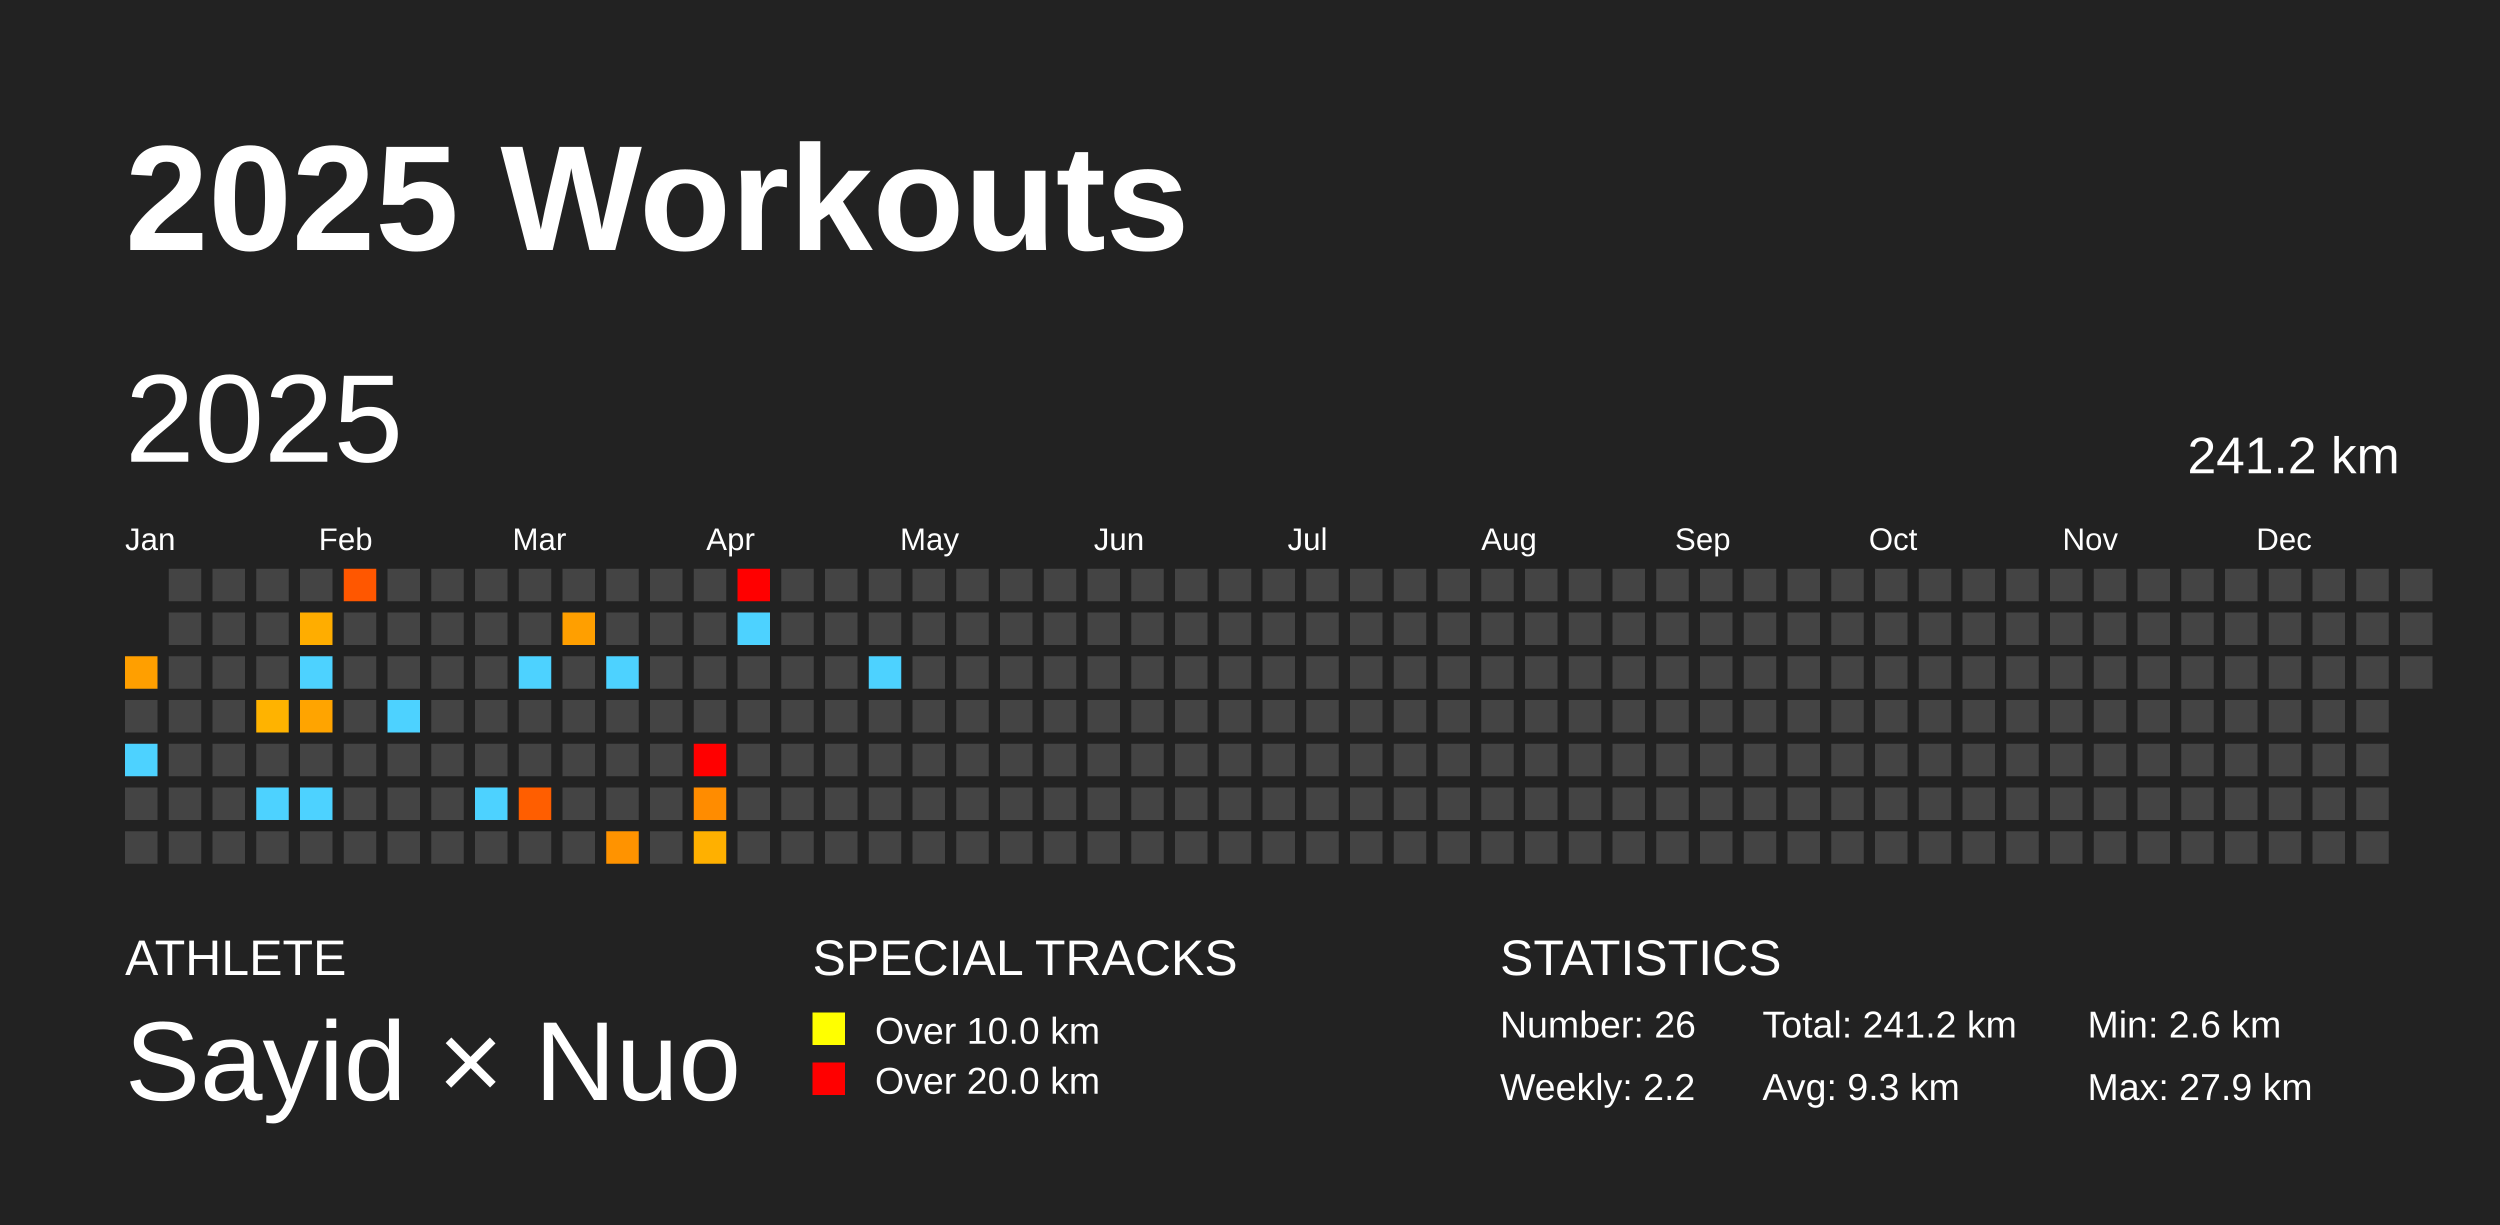
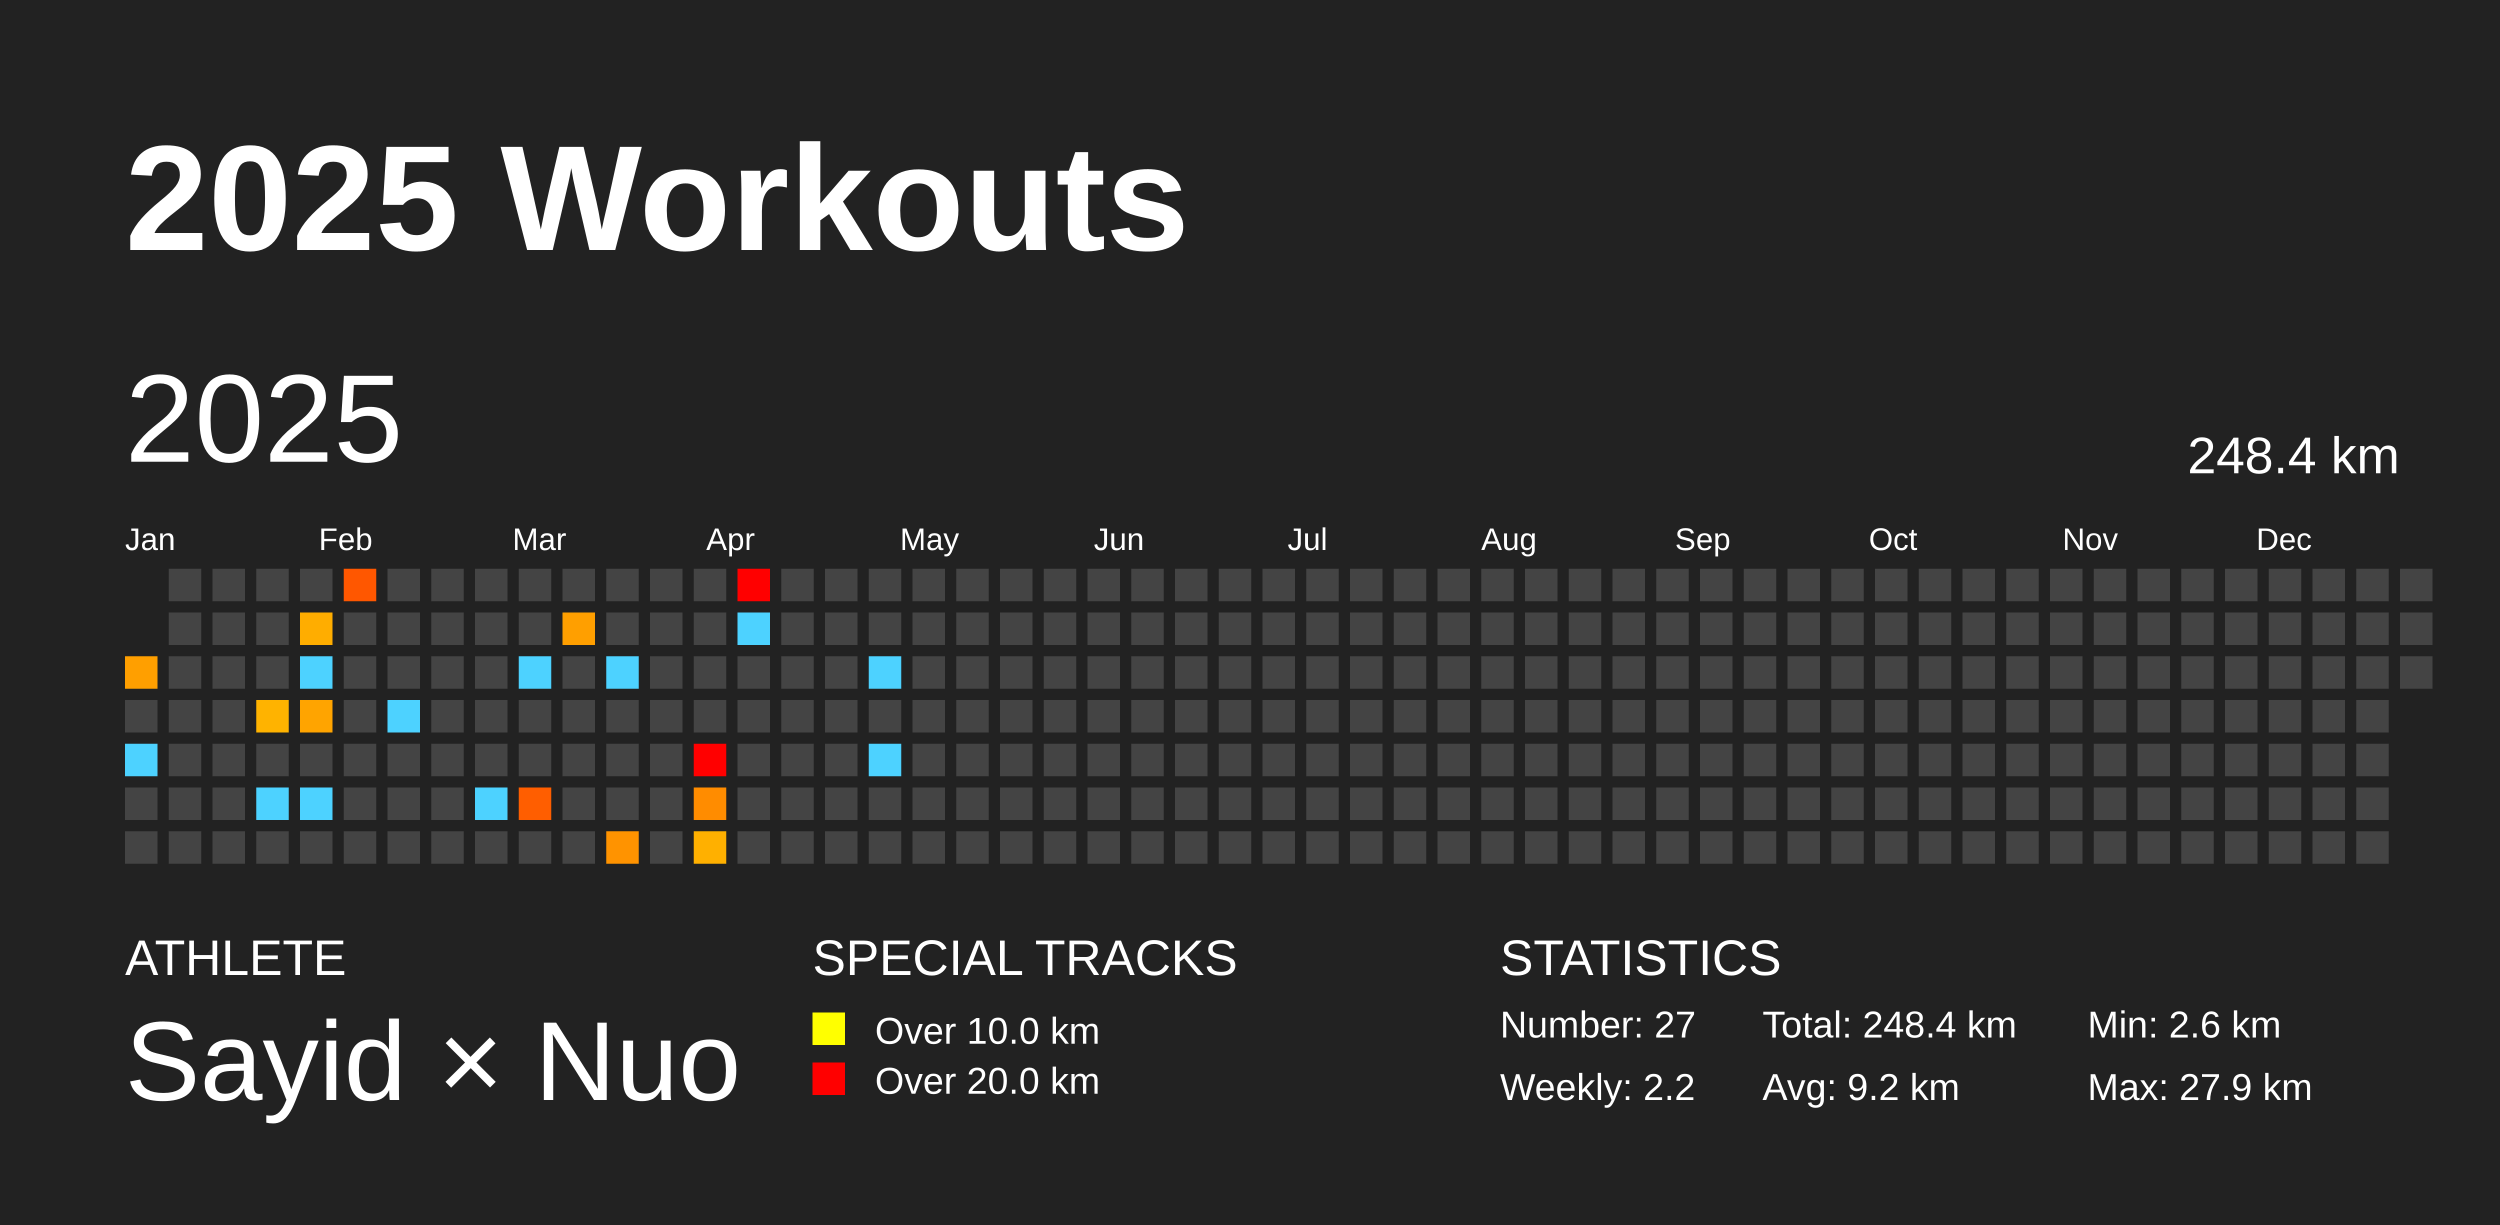
<svg xmlns="http://www.w3.org/2000/svg" baseProfile="full" height="98mm" version="1.1" viewBox="0,0,200,98" width="200mm">
  <defs />
  <rect fill="#222222" height="98" width="200" x="0" y="0" />
  <text fill="#FFFFFF" style="font-size:12px; font-family:Arial; font-weight:bold;" x="10" y="20">2025 Workouts</text>
  <text fill="#FFFFFF" style="font-size:4px; font-family:Arial" x="10" y="78">ATHLETE</text>
  <text fill="#FFFFFF" style="font-size:9px; font-family:Arial" x="10" y="88">Sayid × Nuo</text>
  <text fill="#FFFFFF" style="font-size:4px; font-family:Arial" x="65" y="78">SPECIAL TRACKS</text>
  <rect fill="yellow" height="2.6" width="2.6" x="65" y="81" />
  <text fill="#FFFFFF" style="font-size:3px; font-family:Arial" x="70" y="83.5">Over 10.0 km</text>
  <rect fill="red" height="2.6" width="2.6" x="65" y="85" />
  <text fill="#FFFFFF" style="font-size:3px; font-family:Arial" x="70" y="87.5">Over 20.0 km</text>
  <text fill="#FFFFFF" style="font-size:4px; font-family:Arial" x="120" y="78">STATISTICS</text>
-   <text fill="#FFFFFF" style="font-size:3px; font-family:Arial" x="120" y="83">Number: 26</text>
+   <text fill="#FFFFFF" style="font-size:3px; font-family:Arial" x="120" y="83">Number: 27</text>
  <text fill="#FFFFFF" style="font-size:3px; font-family:Arial" x="120" y="88">Weekly: 2.2</text>
-   <text fill="#FFFFFF" style="font-size:3px; font-family:Arial" x="141" y="83">Total: 241.2 km</text>
-   <text fill="#FFFFFF" style="font-size:3px; font-family:Arial" x="141" y="88">Avg: 9.3 km</text>
+   <text fill="#FFFFFF" style="font-size:3px; font-family:Arial" x="141" y="83">Total: 248.4 km</text>
+   <text fill="#FFFFFF" style="font-size:3px; font-family:Arial" x="141" y="88">Avg: 9.2 km</text>
  <text fill="#FFFFFF" style="font-size:3px; font-family:Arial" x="167" y="83">Min: 2.6 km</text>
  <text fill="#FFFFFF" style="font-size:3px; font-family:Arial" x="167" y="88">Max: 27.9 km</text>
  <text dominant-baseline="hanging" fill="#FFFFFF" style="font-size:10.0px; font-family:Arial;" x="10" y="30">2025</text>
-   <text dominant-baseline="hanging" fill="#FFFFFF" style="font-size:4.125px; font-family:Arial;" x="175" y="35">241.2 km</text>
+   <text dominant-baseline="hanging" fill="#FFFFFF" style="font-size:4.125px; font-family:Arial;" x="175" y="35">248.4 km</text>
  <text fill="#FFFFFF" style="font-size:2.5px; font-family:Arial" x="10.0" y="44">Jan</text>
  <text fill="#FFFFFF" style="font-size:2.5px; font-family:Arial" x="25.5" y="44">Feb</text>
  <text fill="#FFFFFF" style="font-size:2.5px; font-family:Arial" x="41.0" y="44">Mar</text>
  <text fill="#FFFFFF" style="font-size:2.5px; font-family:Arial" x="56.5" y="44">Apr</text>
  <text fill="#FFFFFF" style="font-size:2.5px; font-family:Arial" x="72.0" y="44">May</text>
  <text fill="#FFFFFF" style="font-size:2.5px; font-family:Arial" x="87.5" y="44">Jun</text>
  <text fill="#FFFFFF" style="font-size:2.5px; font-family:Arial" x="103.0" y="44">Jul</text>
  <text fill="#FFFFFF" style="font-size:2.5px; font-family:Arial" x="118.5" y="44">Aug</text>
  <text fill="#FFFFFF" style="font-size:2.5px; font-family:Arial" x="134.0" y="44">Sep</text>
  <text fill="#FFFFFF" style="font-size:2.5px; font-family:Arial" x="149.5" y="44">Oct</text>
  <text fill="#FFFFFF" style="font-size:2.5px; font-family:Arial" x="165.0" y="44">Nov</text>
  <text fill="#FFFFFF" style="font-size:2.5px; font-family:Arial" x="180.5" y="44">Dec</text>
  <rect fill="#ff9f00" height="2.6" width="2.6" x="10.0" y="52.5" />
  <rect fill="#444444" height="2.6" width="2.6" x="10.0" y="56.0" />
  <rect fill="#4dd2ff" height="2.6" width="2.6" x="10.0" y="59.5" />
  <rect fill="#444444" height="2.6" width="2.6" x="10.0" y="63.0" />
  <rect fill="#444444" height="2.6" width="2.6" x="10.0" y="66.5" />
  <rect fill="#444444" height="2.6" width="2.6" x="13.5" y="45.5" />
  <rect fill="#444444" height="2.6" width="2.6" x="13.5" y="49.0" />
  <rect fill="#444444" height="2.6" width="2.6" x="13.5" y="52.5" />
  <rect fill="#444444" height="2.6" width="2.6" x="13.5" y="56.0" />
  <rect fill="#444444" height="2.6" width="2.6" x="13.5" y="59.5" />
  <rect fill="#444444" height="2.6" width="2.6" x="13.5" y="63.0" />
  <rect fill="#444444" height="2.6" width="2.6" x="13.5" y="66.5" />
  <rect fill="#444444" height="2.6" width="2.6" x="17.0" y="45.5" />
  <rect fill="#444444" height="2.6" width="2.6" x="17.0" y="49.0" />
  <rect fill="#444444" height="2.6" width="2.6" x="17.0" y="52.5" />
  <rect fill="#444444" height="2.6" width="2.6" x="17.0" y="56.0" />
  <rect fill="#444444" height="2.6" width="2.6" x="17.0" y="59.5" />
  <rect fill="#444444" height="2.6" width="2.6" x="17.0" y="63.0" />
  <rect fill="#444444" height="2.6" width="2.6" x="17.0" y="66.5" />
  <rect fill="#444444" height="2.6" width="2.6" x="20.5" y="45.5" />
  <rect fill="#444444" height="2.6" width="2.6" x="20.5" y="49.0" />
  <rect fill="#444444" height="2.6" width="2.6" x="20.5" y="52.5" />
  <rect fill="#ffb300" height="2.6" width="2.6" x="20.5" y="56.0" />
  <rect fill="#444444" height="2.6" width="2.6" x="20.5" y="59.5" />
  <rect fill="#4dd2ff" height="2.6" width="2.6" x="20.5" y="63.0" />
  <rect fill="#444444" height="2.6" width="2.6" x="20.5" y="66.5" />
  <rect fill="#444444" height="2.6" width="2.6" x="24.0" y="45.5" />
  <rect fill="#ffad00" height="2.6" width="2.6" x="24.0" y="49.0" />
  <rect fill="#4dd2ff" height="2.6" width="2.6" x="24.0" y="52.5" />
  <rect fill="#ffa400" height="2.6" width="2.6" x="24.0" y="56.0" />
  <rect fill="#444444" height="2.6" width="2.6" x="24.0" y="59.5" />
  <rect fill="#4dd2ff" height="2.6" width="2.6" x="24.0" y="63.0" />
  <rect fill="#444444" height="2.6" width="2.6" x="24.0" y="66.5" />
  <rect fill="#ff5700" height="2.6" width="2.6" x="27.5" y="45.5" />
  <rect fill="#444444" height="2.6" width="2.6" x="27.5" y="49.0" />
  <rect fill="#444444" height="2.6" width="2.6" x="27.5" y="52.5" />
  <rect fill="#444444" height="2.6" width="2.6" x="27.5" y="56.0" />
  <rect fill="#444444" height="2.6" width="2.6" x="27.5" y="59.5" />
  <rect fill="#444444" height="2.6" width="2.6" x="27.5" y="63.0" />
  <rect fill="#444444" height="2.6" width="2.6" x="27.5" y="66.5" />
  <rect fill="#444444" height="2.6" width="2.6" x="31.0" y="45.5" />
  <rect fill="#444444" height="2.6" width="2.6" x="31.0" y="49.0" />
  <rect fill="#444444" height="2.6" width="2.6" x="31.0" y="52.5" />
  <rect fill="#4dd2ff" height="2.6" width="2.6" x="31.0" y="56.0" />
  <rect fill="#444444" height="2.6" width="2.6" x="31.0" y="59.5" />
  <rect fill="#444444" height="2.6" width="2.6" x="31.0" y="63.0" />
  <rect fill="#444444" height="2.6" width="2.6" x="31.0" y="66.5" />
  <rect fill="#444444" height="2.6" width="2.6" x="34.5" y="45.5" />
  <rect fill="#444444" height="2.6" width="2.6" x="34.5" y="49.0" />
  <rect fill="#444444" height="2.6" width="2.6" x="34.5" y="52.5" />
  <rect fill="#444444" height="2.6" width="2.6" x="34.5" y="56.0" />
  <rect fill="#444444" height="2.6" width="2.6" x="34.5" y="59.5" />
  <rect fill="#444444" height="2.6" width="2.6" x="34.5" y="63.0" />
  <rect fill="#444444" height="2.6" width="2.6" x="34.5" y="66.5" />
  <rect fill="#444444" height="2.6" width="2.6" x="38.0" y="45.5" />
  <rect fill="#444444" height="2.6" width="2.6" x="38.0" y="49.0" />
  <rect fill="#444444" height="2.6" width="2.6" x="38.0" y="52.5" />
  <rect fill="#444444" height="2.6" width="2.6" x="38.0" y="56.0" />
  <rect fill="#444444" height="2.6" width="2.6" x="38.0" y="59.5" />
  <rect fill="#4dd2ff" height="2.6" width="2.6" x="38.0" y="63.0" />
  <rect fill="#444444" height="2.6" width="2.6" x="38.0" y="66.5" />
  <rect fill="#444444" height="2.6" width="2.6" x="41.5" y="45.5" />
  <rect fill="#444444" height="2.6" width="2.6" x="41.5" y="49.0" />
  <rect fill="#4dd2ff" height="2.6" width="2.6" x="41.5" y="52.5" />
  <rect fill="#444444" height="2.6" width="2.6" x="41.5" y="56.0" />
  <rect fill="#444444" height="2.6" width="2.6" x="41.5" y="59.5" />
  <rect fill="#ff5e00" height="2.6" width="2.6" x="41.5" y="63.0" />
  <rect fill="#444444" height="2.6" width="2.6" x="41.5" y="66.5" />
  <rect fill="#444444" height="2.6" width="2.6" x="45.0" y="45.5" />
  <rect fill="#ff9f00" height="2.6" width="2.6" x="45.0" y="49.0" />
  <rect fill="#444444" height="2.6" width="2.6" x="45.0" y="52.5" />
  <rect fill="#444444" height="2.6" width="2.6" x="45.0" y="56.0" />
  <rect fill="#444444" height="2.6" width="2.6" x="45.0" y="59.5" />
  <rect fill="#444444" height="2.6" width="2.6" x="45.0" y="63.0" />
  <rect fill="#444444" height="2.6" width="2.6" x="45.0" y="66.5" />
  <rect fill="#444444" height="2.6" width="2.6" x="48.5" y="45.5" />
  <rect fill="#444444" height="2.6" width="2.6" x="48.5" y="49.0" />
  <rect fill="#4dd2ff" height="2.6" width="2.6" x="48.5" y="52.5" />
  <rect fill="#444444" height="2.6" width="2.6" x="48.5" y="56.0" />
  <rect fill="#444444" height="2.6" width="2.6" x="48.5" y="59.5" />
  <rect fill="#444444" height="2.6" width="2.6" x="48.5" y="63.0" />
  <rect fill="#ff9300" height="2.6" width="2.6" x="48.5" y="66.5" />
  <rect fill="#444444" height="2.6" width="2.6" x="52.0" y="45.5" />
  <rect fill="#444444" height="2.6" width="2.6" x="52.0" y="49.0" />
  <rect fill="#444444" height="2.6" width="2.6" x="52.0" y="52.5" />
  <rect fill="#444444" height="2.6" width="2.6" x="52.0" y="56.0" />
  <rect fill="#444444" height="2.6" width="2.6" x="52.0" y="59.5" />
  <rect fill="#444444" height="2.6" width="2.6" x="52.0" y="63.0" />
  <rect fill="#444444" height="2.6" width="2.6" x="52.0" y="66.5" />
  <rect fill="#444444" height="2.6" width="2.6" x="55.5" y="45.5" />
  <rect fill="#444444" height="2.6" width="2.6" x="55.5" y="49.0" />
  <rect fill="#444444" height="2.6" width="2.6" x="55.5" y="52.5" />
  <rect fill="#444444" height="2.6" width="2.6" x="55.5" y="56.0" />
  <rect fill="red" height="2.6" width="2.6" x="55.5" y="59.5" />
  <rect fill="#ff8c00" height="2.6" width="2.6" x="55.5" y="63.0" />
  <rect fill="#ffb000" height="2.6" width="2.6" x="55.5" y="66.5" />
  <rect fill="red" height="2.6" width="2.6" x="59.0" y="45.5" />
  <rect fill="#4dd2ff" height="2.6" width="2.6" x="59.0" y="49.0" />
  <rect fill="#444444" height="2.6" width="2.6" x="59.0" y="52.5" />
  <rect fill="#444444" height="2.6" width="2.6" x="59.0" y="56.0" />
  <rect fill="#444444" height="2.6" width="2.6" x="59.0" y="59.5" />
  <rect fill="#444444" height="2.6" width="2.6" x="59.0" y="63.0" />
  <rect fill="#444444" height="2.6" width="2.6" x="59.0" y="66.5" />
  <rect fill="#444444" height="2.6" width="2.6" x="62.5" y="45.5" />
  <rect fill="#444444" height="2.6" width="2.6" x="62.5" y="49.0" />
  <rect fill="#444444" height="2.6" width="2.6" x="62.5" y="52.5" />
  <rect fill="#444444" height="2.6" width="2.6" x="62.5" y="56.0" />
  <rect fill="#444444" height="2.6" width="2.6" x="62.5" y="59.5" />
  <rect fill="#444444" height="2.6" width="2.6" x="62.5" y="63.0" />
  <rect fill="#444444" height="2.6" width="2.6" x="62.5" y="66.5" />
  <rect fill="#444444" height="2.6" width="2.6" x="66.0" y="45.5" />
  <rect fill="#444444" height="2.6" width="2.6" x="66.0" y="49.0" />
  <rect fill="#444444" height="2.6" width="2.6" x="66.0" y="52.5" />
  <rect fill="#444444" height="2.6" width="2.6" x="66.0" y="56.0" />
  <rect fill="#444444" height="2.6" width="2.6" x="66.0" y="59.5" />
  <rect fill="#444444" height="2.6" width="2.6" x="66.0" y="63.0" />
  <rect fill="#444444" height="2.6" width="2.6" x="66.0" y="66.5" />
  <rect fill="#444444" height="2.6" width="2.6" x="69.5" y="45.5" />
  <rect fill="#444444" height="2.6" width="2.6" x="69.5" y="49.0" />
  <rect fill="#4dd2ff" height="2.6" width="2.6" x="69.5" y="52.5" />
  <rect fill="#444444" height="2.6" width="2.6" x="69.5" y="56.0" />
-   <rect fill="#444444" height="2.6" width="2.6" x="69.5" y="59.5" />
+   <rect fill="#4dd2ff" height="2.6" width="2.6" x="69.5" y="59.5" />
  <rect fill="#444444" height="2.6" width="2.6" x="69.5" y="63.0" />
  <rect fill="#444444" height="2.6" width="2.6" x="69.5" y="66.5" />
  <rect fill="#444444" height="2.6" width="2.6" x="73.0" y="45.5" />
  <rect fill="#444444" height="2.6" width="2.6" x="73.0" y="49.0" />
  <rect fill="#444444" height="2.6" width="2.6" x="73.0" y="52.5" />
  <rect fill="#444444" height="2.6" width="2.6" x="73.0" y="56.0" />
  <rect fill="#444444" height="2.6" width="2.6" x="73.0" y="59.5" />
  <rect fill="#444444" height="2.6" width="2.6" x="73.0" y="63.0" />
  <rect fill="#444444" height="2.6" width="2.6" x="73.0" y="66.5" />
  <rect fill="#444444" height="2.6" width="2.6" x="76.5" y="45.5" />
  <rect fill="#444444" height="2.6" width="2.6" x="76.5" y="49.0" />
  <rect fill="#444444" height="2.6" width="2.6" x="76.5" y="52.5" />
  <rect fill="#444444" height="2.6" width="2.6" x="76.5" y="56.0" />
  <rect fill="#444444" height="2.6" width="2.6" x="76.5" y="59.5" />
  <rect fill="#444444" height="2.6" width="2.6" x="76.5" y="63.0" />
  <rect fill="#444444" height="2.6" width="2.6" x="76.5" y="66.5" />
  <rect fill="#444444" height="2.6" width="2.6" x="80.0" y="45.5" />
  <rect fill="#444444" height="2.6" width="2.6" x="80.0" y="49.0" />
  <rect fill="#444444" height="2.6" width="2.6" x="80.0" y="52.5" />
  <rect fill="#444444" height="2.6" width="2.6" x="80.0" y="56.0" />
  <rect fill="#444444" height="2.6" width="2.6" x="80.0" y="59.5" />
  <rect fill="#444444" height="2.6" width="2.6" x="80.0" y="63.0" />
  <rect fill="#444444" height="2.6" width="2.6" x="80.0" y="66.5" />
  <rect fill="#444444" height="2.6" width="2.6" x="83.5" y="45.5" />
  <rect fill="#444444" height="2.6" width="2.6" x="83.5" y="49.0" />
  <rect fill="#444444" height="2.6" width="2.6" x="83.5" y="52.5" />
  <rect fill="#444444" height="2.6" width="2.6" x="83.5" y="56.0" />
  <rect fill="#444444" height="2.6" width="2.6" x="83.5" y="59.5" />
  <rect fill="#444444" height="2.6" width="2.6" x="83.5" y="63.0" />
  <rect fill="#444444" height="2.6" width="2.6" x="83.5" y="66.5" />
  <rect fill="#444444" height="2.6" width="2.6" x="87.0" y="45.5" />
  <rect fill="#444444" height="2.6" width="2.6" x="87.0" y="49.0" />
  <rect fill="#444444" height="2.6" width="2.6" x="87.0" y="52.5" />
  <rect fill="#444444" height="2.6" width="2.6" x="87.0" y="56.0" />
  <rect fill="#444444" height="2.6" width="2.6" x="87.0" y="59.5" />
  <rect fill="#444444" height="2.6" width="2.6" x="87.0" y="63.0" />
  <rect fill="#444444" height="2.6" width="2.6" x="87.0" y="66.5" />
  <rect fill="#444444" height="2.6" width="2.6" x="90.5" y="45.5" />
  <rect fill="#444444" height="2.6" width="2.6" x="90.5" y="49.0" />
  <rect fill="#444444" height="2.6" width="2.6" x="90.5" y="52.5" />
  <rect fill="#444444" height="2.6" width="2.6" x="90.5" y="56.0" />
  <rect fill="#444444" height="2.6" width="2.6" x="90.5" y="59.5" />
  <rect fill="#444444" height="2.6" width="2.6" x="90.5" y="63.0" />
  <rect fill="#444444" height="2.6" width="2.6" x="90.5" y="66.5" />
  <rect fill="#444444" height="2.6" width="2.6" x="94.0" y="45.5" />
  <rect fill="#444444" height="2.6" width="2.6" x="94.0" y="49.0" />
  <rect fill="#444444" height="2.6" width="2.6" x="94.0" y="52.5" />
  <rect fill="#444444" height="2.6" width="2.6" x="94.0" y="56.0" />
  <rect fill="#444444" height="2.6" width="2.6" x="94.0" y="59.5" />
  <rect fill="#444444" height="2.6" width="2.6" x="94.0" y="63.0" />
  <rect fill="#444444" height="2.6" width="2.6" x="94.0" y="66.5" />
  <rect fill="#444444" height="2.6" width="2.6" x="97.5" y="45.5" />
  <rect fill="#444444" height="2.6" width="2.6" x="97.5" y="49.0" />
  <rect fill="#444444" height="2.6" width="2.6" x="97.5" y="52.5" />
  <rect fill="#444444" height="2.6" width="2.6" x="97.5" y="56.0" />
  <rect fill="#444444" height="2.6" width="2.6" x="97.5" y="59.5" />
  <rect fill="#444444" height="2.6" width="2.6" x="97.5" y="63.0" />
  <rect fill="#444444" height="2.6" width="2.6" x="97.5" y="66.5" />
  <rect fill="#444444" height="2.6" width="2.6" x="101.0" y="45.5" />
  <rect fill="#444444" height="2.6" width="2.6" x="101.0" y="49.0" />
  <rect fill="#444444" height="2.6" width="2.6" x="101.0" y="52.5" />
  <rect fill="#444444" height="2.6" width="2.6" x="101.0" y="56.0" />
  <rect fill="#444444" height="2.6" width="2.6" x="101.0" y="59.5" />
  <rect fill="#444444" height="2.6" width="2.6" x="101.0" y="63.0" />
  <rect fill="#444444" height="2.6" width="2.6" x="101.0" y="66.5" />
  <rect fill="#444444" height="2.6" width="2.6" x="104.5" y="45.5" />
  <rect fill="#444444" height="2.6" width="2.6" x="104.5" y="49.0" />
  <rect fill="#444444" height="2.6" width="2.6" x="104.5" y="52.5" />
  <rect fill="#444444" height="2.6" width="2.6" x="104.5" y="56.0" />
  <rect fill="#444444" height="2.6" width="2.6" x="104.5" y="59.5" />
  <rect fill="#444444" height="2.6" width="2.6" x="104.5" y="63.0" />
  <rect fill="#444444" height="2.6" width="2.6" x="104.5" y="66.5" />
  <rect fill="#444444" height="2.6" width="2.6" x="108.0" y="45.5" />
  <rect fill="#444444" height="2.6" width="2.6" x="108.0" y="49.0" />
  <rect fill="#444444" height="2.6" width="2.6" x="108.0" y="52.5" />
  <rect fill="#444444" height="2.6" width="2.6" x="108.0" y="56.0" />
  <rect fill="#444444" height="2.6" width="2.6" x="108.0" y="59.5" />
  <rect fill="#444444" height="2.6" width="2.6" x="108.0" y="63.0" />
  <rect fill="#444444" height="2.6" width="2.6" x="108.0" y="66.5" />
  <rect fill="#444444" height="2.6" width="2.6" x="111.5" y="45.5" />
  <rect fill="#444444" height="2.6" width="2.6" x="111.5" y="49.0" />
  <rect fill="#444444" height="2.6" width="2.6" x="111.5" y="52.5" />
  <rect fill="#444444" height="2.6" width="2.6" x="111.5" y="56.0" />
  <rect fill="#444444" height="2.6" width="2.6" x="111.5" y="59.5" />
  <rect fill="#444444" height="2.6" width="2.6" x="111.5" y="63.0" />
  <rect fill="#444444" height="2.6" width="2.6" x="111.5" y="66.5" />
  <rect fill="#444444" height="2.6" width="2.6" x="115.0" y="45.5" />
  <rect fill="#444444" height="2.6" width="2.6" x="115.0" y="49.0" />
  <rect fill="#444444" height="2.6" width="2.6" x="115.0" y="52.5" />
  <rect fill="#444444" height="2.6" width="2.6" x="115.0" y="56.0" />
  <rect fill="#444444" height="2.6" width="2.6" x="115.0" y="59.5" />
  <rect fill="#444444" height="2.6" width="2.6" x="115.0" y="63.0" />
  <rect fill="#444444" height="2.6" width="2.6" x="115.0" y="66.5" />
  <rect fill="#444444" height="2.6" width="2.6" x="118.5" y="45.5" />
  <rect fill="#444444" height="2.6" width="2.6" x="118.5" y="49.0" />
  <rect fill="#444444" height="2.6" width="2.6" x="118.5" y="52.5" />
  <rect fill="#444444" height="2.6" width="2.6" x="118.5" y="56.0" />
  <rect fill="#444444" height="2.6" width="2.6" x="118.5" y="59.5" />
  <rect fill="#444444" height="2.6" width="2.6" x="118.5" y="63.0" />
  <rect fill="#444444" height="2.6" width="2.6" x="118.5" y="66.5" />
  <rect fill="#444444" height="2.6" width="2.6" x="122.0" y="45.5" />
  <rect fill="#444444" height="2.6" width="2.6" x="122.0" y="49.0" />
  <rect fill="#444444" height="2.6" width="2.6" x="122.0" y="52.5" />
  <rect fill="#444444" height="2.6" width="2.6" x="122.0" y="56.0" />
  <rect fill="#444444" height="2.6" width="2.6" x="122.0" y="59.5" />
  <rect fill="#444444" height="2.6" width="2.6" x="122.0" y="63.0" />
  <rect fill="#444444" height="2.6" width="2.6" x="122.0" y="66.5" />
  <rect fill="#444444" height="2.6" width="2.6" x="125.5" y="45.5" />
  <rect fill="#444444" height="2.6" width="2.6" x="125.5" y="49.0" />
  <rect fill="#444444" height="2.6" width="2.6" x="125.5" y="52.5" />
  <rect fill="#444444" height="2.6" width="2.6" x="125.5" y="56.0" />
  <rect fill="#444444" height="2.6" width="2.6" x="125.5" y="59.5" />
  <rect fill="#444444" height="2.6" width="2.6" x="125.5" y="63.0" />
  <rect fill="#444444" height="2.6" width="2.6" x="125.5" y="66.5" />
  <rect fill="#444444" height="2.6" width="2.6" x="129.0" y="45.5" />
  <rect fill="#444444" height="2.6" width="2.6" x="129.0" y="49.0" />
  <rect fill="#444444" height="2.6" width="2.6" x="129.0" y="52.5" />
  <rect fill="#444444" height="2.6" width="2.6" x="129.0" y="56.0" />
  <rect fill="#444444" height="2.6" width="2.6" x="129.0" y="59.5" />
  <rect fill="#444444" height="2.6" width="2.6" x="129.0" y="63.0" />
  <rect fill="#444444" height="2.6" width="2.6" x="129.0" y="66.5" />
  <rect fill="#444444" height="2.6" width="2.6" x="132.5" y="45.5" />
  <rect fill="#444444" height="2.6" width="2.6" x="132.5" y="49.0" />
  <rect fill="#444444" height="2.6" width="2.6" x="132.5" y="52.5" />
  <rect fill="#444444" height="2.6" width="2.6" x="132.5" y="56.0" />
  <rect fill="#444444" height="2.6" width="2.6" x="132.5" y="59.5" />
  <rect fill="#444444" height="2.6" width="2.6" x="132.5" y="63.0" />
  <rect fill="#444444" height="2.6" width="2.6" x="132.5" y="66.5" />
  <rect fill="#444444" height="2.6" width="2.6" x="136.0" y="45.5" />
  <rect fill="#444444" height="2.6" width="2.6" x="136.0" y="49.0" />
  <rect fill="#444444" height="2.6" width="2.6" x="136.0" y="52.5" />
  <rect fill="#444444" height="2.6" width="2.6" x="136.0" y="56.0" />
  <rect fill="#444444" height="2.6" width="2.6" x="136.0" y="59.5" />
  <rect fill="#444444" height="2.6" width="2.6" x="136.0" y="63.0" />
  <rect fill="#444444" height="2.6" width="2.6" x="136.0" y="66.5" />
  <rect fill="#444444" height="2.6" width="2.6" x="139.5" y="45.5" />
  <rect fill="#444444" height="2.6" width="2.6" x="139.5" y="49.0" />
  <rect fill="#444444" height="2.6" width="2.6" x="139.5" y="52.5" />
  <rect fill="#444444" height="2.6" width="2.6" x="139.5" y="56.0" />
  <rect fill="#444444" height="2.6" width="2.6" x="139.5" y="59.5" />
  <rect fill="#444444" height="2.6" width="2.6" x="139.5" y="63.0" />
  <rect fill="#444444" height="2.6" width="2.6" x="139.5" y="66.5" />
  <rect fill="#444444" height="2.6" width="2.6" x="143.0" y="45.5" />
  <rect fill="#444444" height="2.6" width="2.6" x="143.0" y="49.0" />
  <rect fill="#444444" height="2.6" width="2.6" x="143.0" y="52.5" />
  <rect fill="#444444" height="2.6" width="2.6" x="143.0" y="56.0" />
  <rect fill="#444444" height="2.6" width="2.6" x="143.0" y="59.5" />
  <rect fill="#444444" height="2.6" width="2.6" x="143.0" y="63.0" />
  <rect fill="#444444" height="2.6" width="2.6" x="143.0" y="66.5" />
  <rect fill="#444444" height="2.6" width="2.6" x="146.5" y="45.5" />
  <rect fill="#444444" height="2.6" width="2.6" x="146.5" y="49.0" />
  <rect fill="#444444" height="2.6" width="2.6" x="146.5" y="52.5" />
  <rect fill="#444444" height="2.6" width="2.6" x="146.5" y="56.0" />
  <rect fill="#444444" height="2.6" width="2.6" x="146.5" y="59.5" />
  <rect fill="#444444" height="2.6" width="2.6" x="146.5" y="63.0" />
  <rect fill="#444444" height="2.6" width="2.6" x="146.5" y="66.5" />
  <rect fill="#444444" height="2.6" width="2.6" x="150.0" y="45.5" />
  <rect fill="#444444" height="2.6" width="2.6" x="150.0" y="49.0" />
  <rect fill="#444444" height="2.6" width="2.6" x="150.0" y="52.5" />
  <rect fill="#444444" height="2.6" width="2.6" x="150.0" y="56.0" />
  <rect fill="#444444" height="2.6" width="2.6" x="150.0" y="59.5" />
  <rect fill="#444444" height="2.6" width="2.6" x="150.0" y="63.0" />
  <rect fill="#444444" height="2.6" width="2.6" x="150.0" y="66.5" />
  <rect fill="#444444" height="2.6" width="2.6" x="153.5" y="45.5" />
  <rect fill="#444444" height="2.6" width="2.6" x="153.5" y="49.0" />
  <rect fill="#444444" height="2.6" width="2.6" x="153.5" y="52.5" />
  <rect fill="#444444" height="2.6" width="2.6" x="153.5" y="56.0" />
  <rect fill="#444444" height="2.6" width="2.6" x="153.5" y="59.5" />
  <rect fill="#444444" height="2.6" width="2.6" x="153.5" y="63.0" />
  <rect fill="#444444" height="2.6" width="2.6" x="153.5" y="66.5" />
  <rect fill="#444444" height="2.6" width="2.6" x="157.0" y="45.5" />
  <rect fill="#444444" height="2.6" width="2.6" x="157.0" y="49.0" />
  <rect fill="#444444" height="2.6" width="2.6" x="157.0" y="52.5" />
  <rect fill="#444444" height="2.6" width="2.6" x="157.0" y="56.0" />
  <rect fill="#444444" height="2.6" width="2.6" x="157.0" y="59.5" />
  <rect fill="#444444" height="2.6" width="2.6" x="157.0" y="63.0" />
  <rect fill="#444444" height="2.6" width="2.6" x="157.0" y="66.5" />
  <rect fill="#444444" height="2.6" width="2.6" x="160.5" y="45.5" />
  <rect fill="#444444" height="2.6" width="2.6" x="160.5" y="49.0" />
  <rect fill="#444444" height="2.6" width="2.6" x="160.5" y="52.5" />
  <rect fill="#444444" height="2.6" width="2.6" x="160.5" y="56.0" />
  <rect fill="#444444" height="2.6" width="2.6" x="160.5" y="59.5" />
  <rect fill="#444444" height="2.6" width="2.6" x="160.5" y="63.0" />
  <rect fill="#444444" height="2.6" width="2.6" x="160.5" y="66.5" />
  <rect fill="#444444" height="2.6" width="2.6" x="164.0" y="45.5" />
  <rect fill="#444444" height="2.6" width="2.6" x="164.0" y="49.0" />
  <rect fill="#444444" height="2.6" width="2.6" x="164.0" y="52.5" />
  <rect fill="#444444" height="2.6" width="2.6" x="164.0" y="56.0" />
  <rect fill="#444444" height="2.6" width="2.6" x="164.0" y="59.5" />
  <rect fill="#444444" height="2.6" width="2.6" x="164.0" y="63.0" />
  <rect fill="#444444" height="2.6" width="2.6" x="164.0" y="66.5" />
  <rect fill="#444444" height="2.6" width="2.6" x="167.5" y="45.5" />
  <rect fill="#444444" height="2.6" width="2.6" x="167.5" y="49.0" />
  <rect fill="#444444" height="2.6" width="2.6" x="167.5" y="52.5" />
  <rect fill="#444444" height="2.6" width="2.6" x="167.5" y="56.0" />
  <rect fill="#444444" height="2.6" width="2.6" x="167.5" y="59.5" />
  <rect fill="#444444" height="2.6" width="2.6" x="167.5" y="63.0" />
  <rect fill="#444444" height="2.6" width="2.6" x="167.5" y="66.5" />
  <rect fill="#444444" height="2.6" width="2.6" x="171.0" y="45.5" />
  <rect fill="#444444" height="2.6" width="2.6" x="171.0" y="49.0" />
  <rect fill="#444444" height="2.6" width="2.6" x="171.0" y="52.5" />
  <rect fill="#444444" height="2.6" width="2.6" x="171.0" y="56.0" />
  <rect fill="#444444" height="2.6" width="2.6" x="171.0" y="59.5" />
  <rect fill="#444444" height="2.6" width="2.6" x="171.0" y="63.0" />
  <rect fill="#444444" height="2.6" width="2.6" x="171.0" y="66.5" />
  <rect fill="#444444" height="2.6" width="2.6" x="174.5" y="45.5" />
  <rect fill="#444444" height="2.6" width="2.6" x="174.5" y="49.0" />
  <rect fill="#444444" height="2.6" width="2.6" x="174.5" y="52.5" />
  <rect fill="#444444" height="2.6" width="2.6" x="174.5" y="56.0" />
  <rect fill="#444444" height="2.6" width="2.6" x="174.5" y="59.5" />
  <rect fill="#444444" height="2.6" width="2.6" x="174.5" y="63.0" />
  <rect fill="#444444" height="2.6" width="2.6" x="174.5" y="66.5" />
  <rect fill="#444444" height="2.6" width="2.6" x="178.0" y="45.5" />
  <rect fill="#444444" height="2.6" width="2.6" x="178.0" y="49.0" />
  <rect fill="#444444" height="2.6" width="2.6" x="178.0" y="52.5" />
  <rect fill="#444444" height="2.6" width="2.6" x="178.0" y="56.0" />
  <rect fill="#444444" height="2.6" width="2.6" x="178.0" y="59.5" />
  <rect fill="#444444" height="2.6" width="2.6" x="178.0" y="63.0" />
  <rect fill="#444444" height="2.6" width="2.6" x="178.0" y="66.5" />
  <rect fill="#444444" height="2.6" width="2.6" x="181.5" y="45.5" />
  <rect fill="#444444" height="2.6" width="2.6" x="181.5" y="49.0" />
  <rect fill="#444444" height="2.6" width="2.6" x="181.5" y="52.5" />
  <rect fill="#444444" height="2.6" width="2.6" x="181.5" y="56.0" />
  <rect fill="#444444" height="2.6" width="2.6" x="181.5" y="59.5" />
  <rect fill="#444444" height="2.6" width="2.6" x="181.5" y="63.0" />
  <rect fill="#444444" height="2.6" width="2.6" x="181.5" y="66.5" />
  <rect fill="#444444" height="2.6" width="2.6" x="185.0" y="45.5" />
  <rect fill="#444444" height="2.6" width="2.6" x="185.0" y="49.0" />
  <rect fill="#444444" height="2.6" width="2.6" x="185.0" y="52.5" />
  <rect fill="#444444" height="2.6" width="2.6" x="185.0" y="56.0" />
  <rect fill="#444444" height="2.6" width="2.6" x="185.0" y="59.5" />
  <rect fill="#444444" height="2.6" width="2.6" x="185.0" y="63.0" />
  <rect fill="#444444" height="2.6" width="2.6" x="185.0" y="66.5" />
  <rect fill="#444444" height="2.6" width="2.6" x="188.5" y="45.5" />
  <rect fill="#444444" height="2.6" width="2.6" x="188.5" y="49.0" />
  <rect fill="#444444" height="2.6" width="2.6" x="188.5" y="52.5" />
  <rect fill="#444444" height="2.6" width="2.6" x="188.5" y="56.0" />
  <rect fill="#444444" height="2.6" width="2.6" x="188.5" y="59.5" />
  <rect fill="#444444" height="2.6" width="2.6" x="188.5" y="63.0" />
  <rect fill="#444444" height="2.6" width="2.6" x="188.5" y="66.5" />
  <rect fill="#444444" height="2.6" width="2.6" x="192.0" y="45.5" />
  <rect fill="#444444" height="2.6" width="2.6" x="192.0" y="49.0" />
  <rect fill="#444444" height="2.6" width="2.6" x="192.0" y="52.5" />
</svg>
